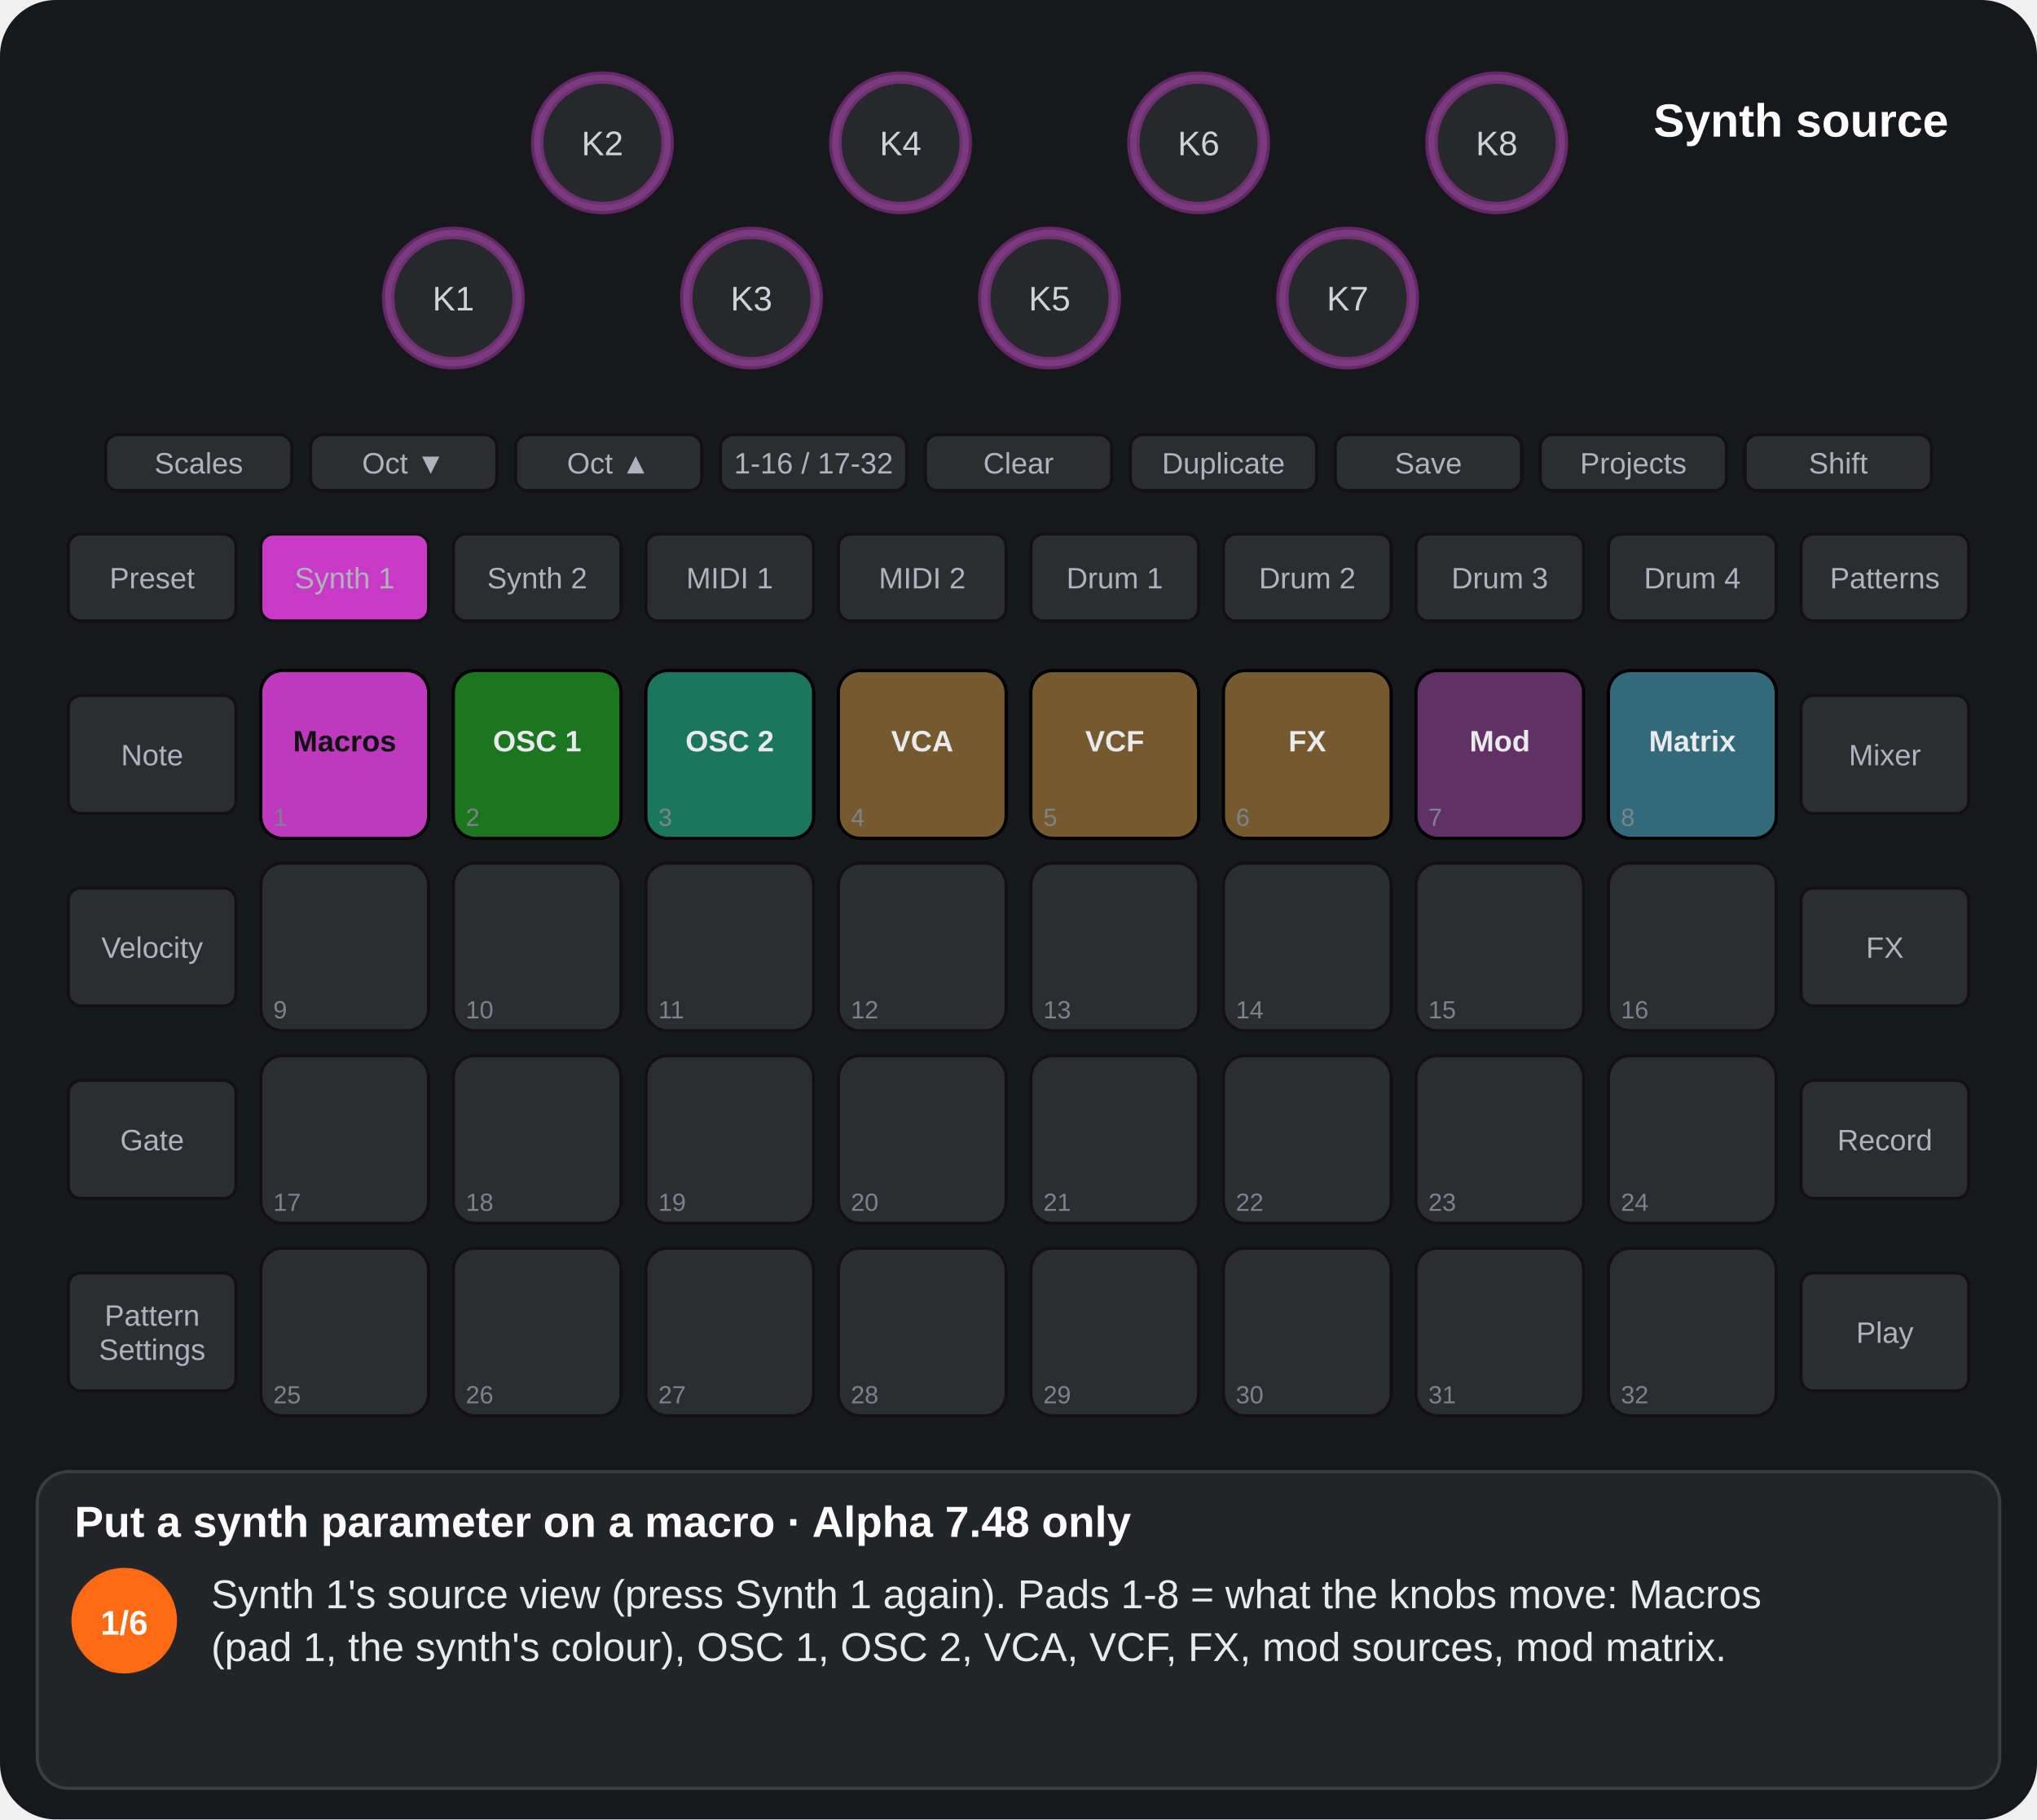
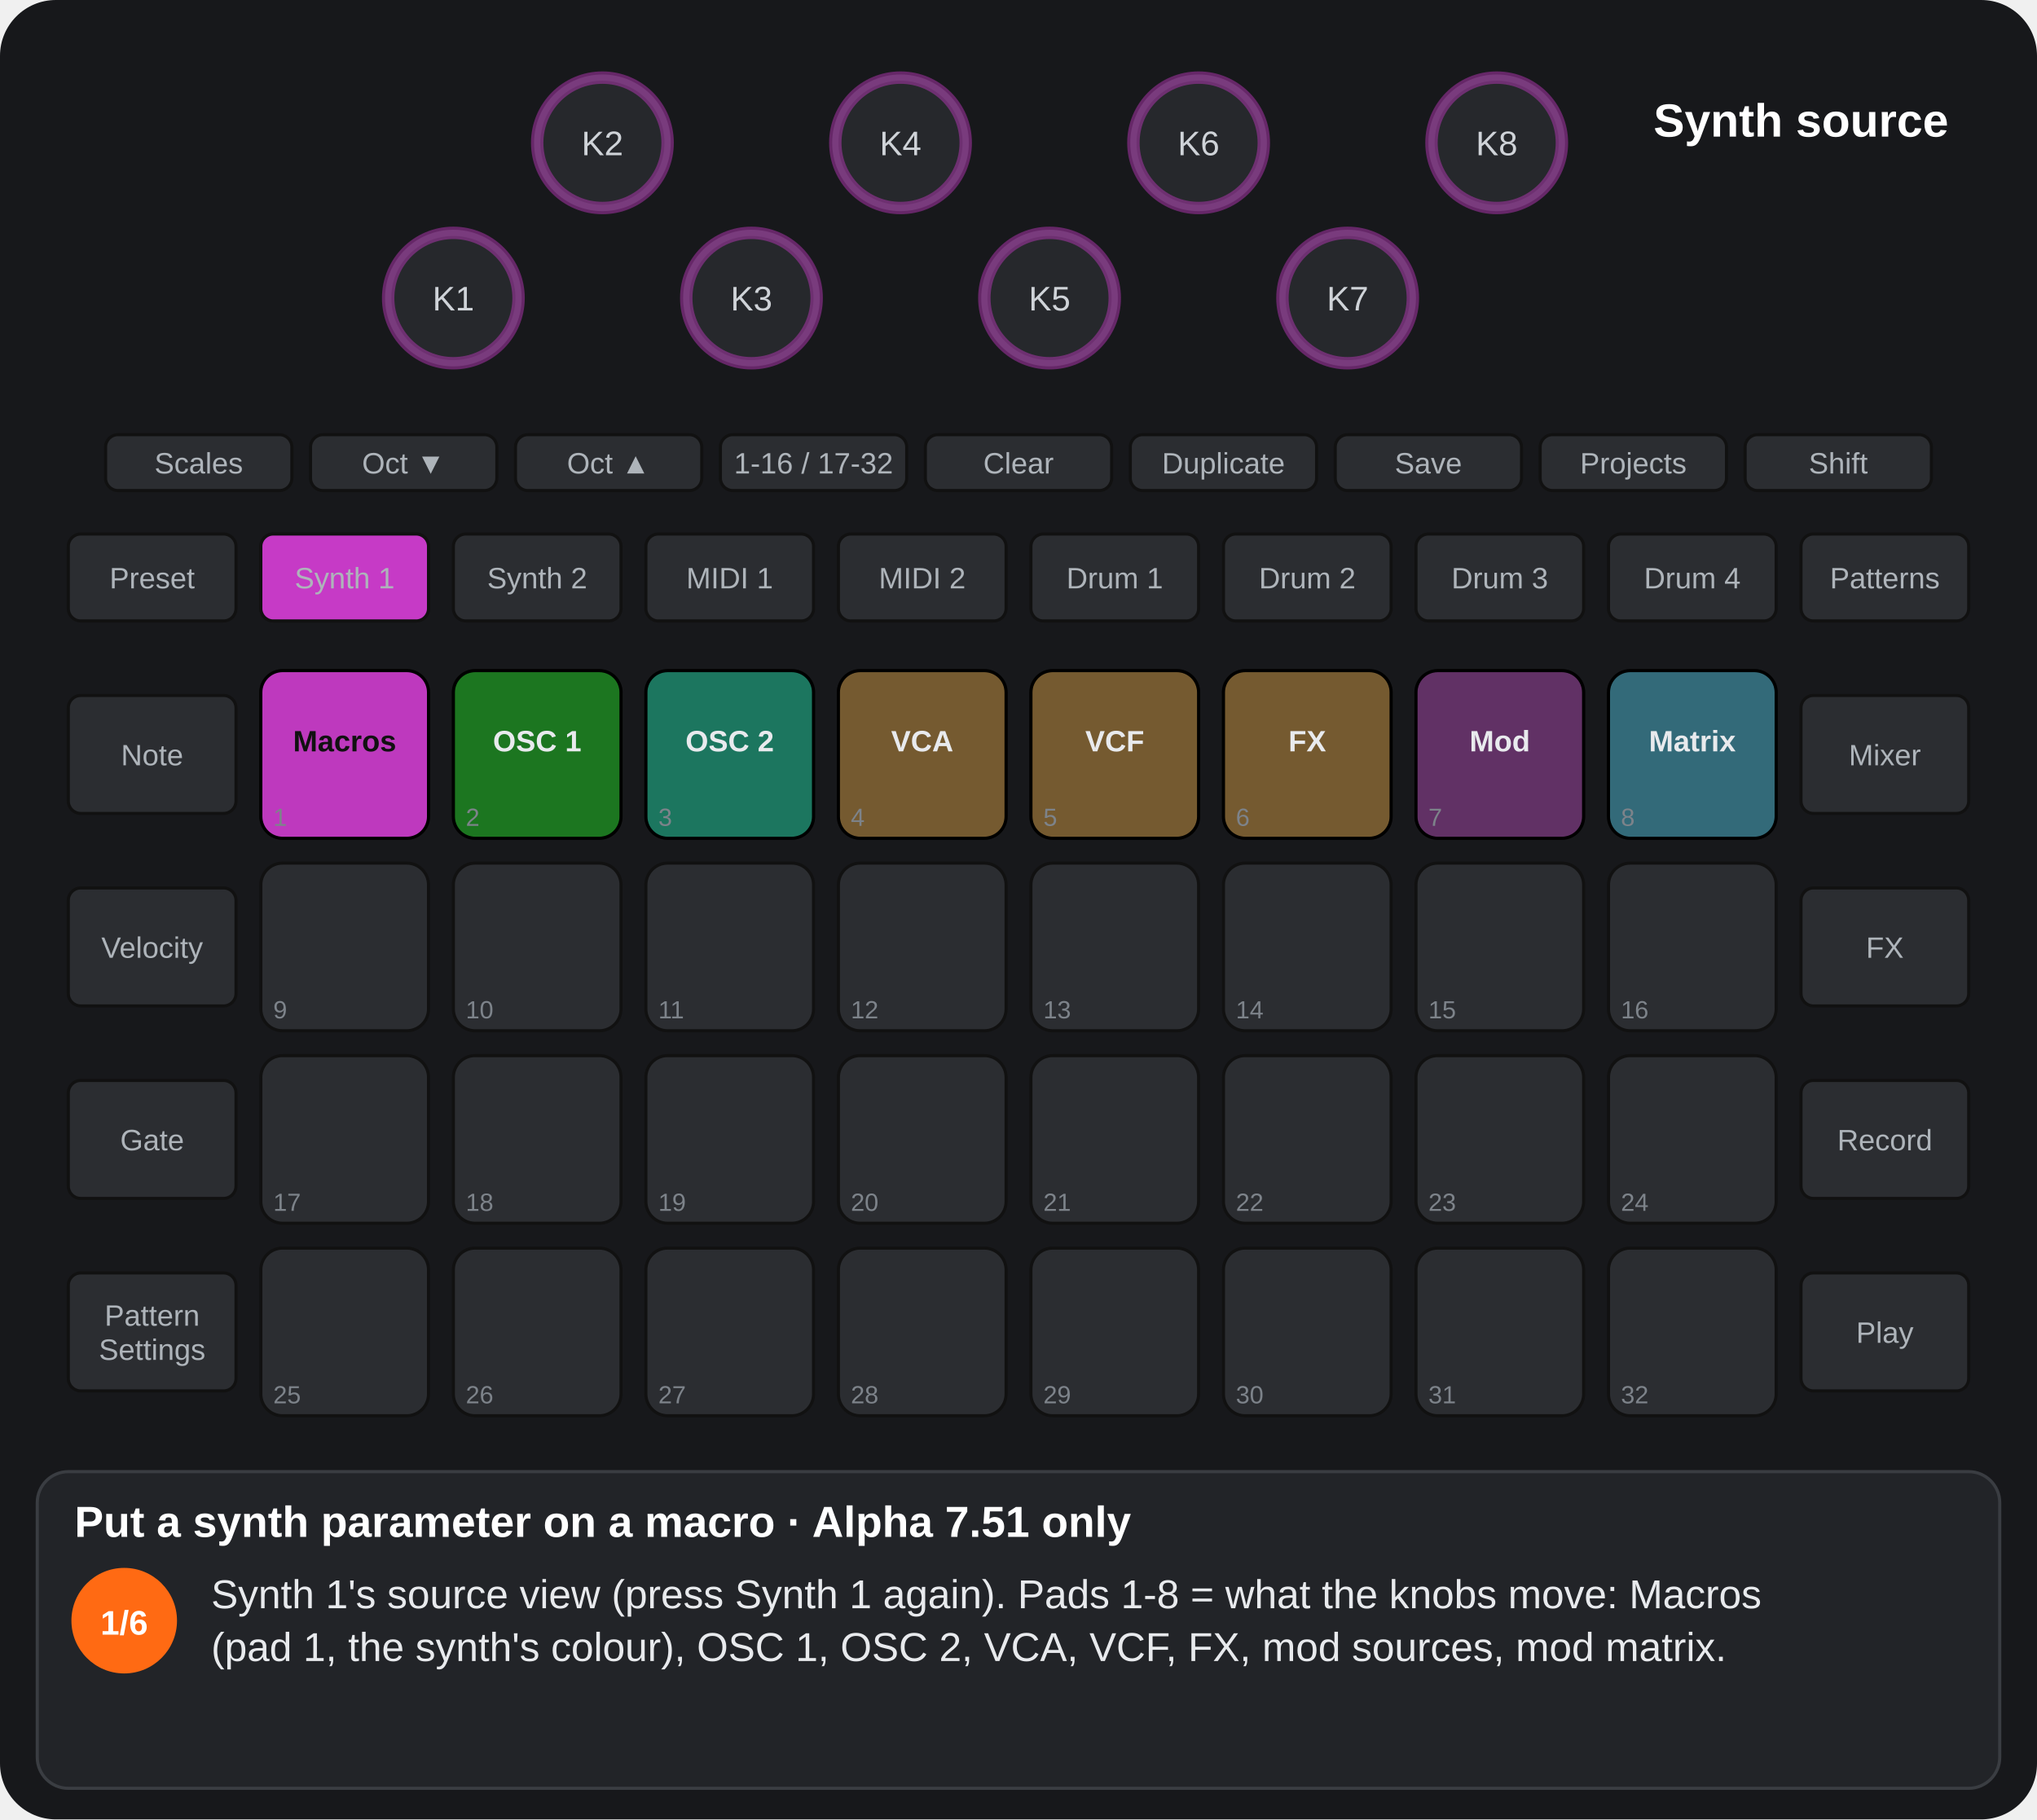
- <svg xmlns="http://www.w3.org/2000/svg" viewBox="0 0 656 586" width="656" height="586" font-family="Arial, Helvetica, sans-serif" role="img" aria-label="Put a synth parameter on a macro · Alpha 7.48 only">
+ <svg xmlns="http://www.w3.org/2000/svg" viewBox="0 0 656 586" width="656" height="586" font-family="Arial, Helvetica, sans-serif" role="img" aria-label="Put a synth parameter on a macro · Alpha 7.51 only">
  <style>.kb{fill:#26282c;stroke:#3a3d42;stroke-width:2}.kt{font-size:11px;fill:#cfd3d8;text-anchor:middle}.u{fill:#2b2d31;stroke:#111}.bt{font-size:9.5px;fill:#aeb4ba;text-anchor:middle}.pn{font-size:8px;fill:#7d838a}.pl{font-size:9.5px;font-weight:bold;text-anchor:middle}.kl{font-size:10px;fill:#cfd3d8;text-anchor:middle}.fg{fill:#fff;fill-opacity:.7;stroke:#ff6a13;stroke-width:3}.fo{fill:none;stroke:#ff6a13;stroke-width:3}.ta{fill:none;stroke:#ff6a13;stroke-width:3}.vw{font-size:15px;font-weight:bold;fill:#fff;text-anchor:middle}.ti{font-size:14px;font-weight:bold;fill:#fff}.cp{font-size:13px;fill:#e8eaed}.sn{font-size:11px;font-weight:bold;fill:#fff;text-anchor:middle}.b{animation:b .6s step-end infinite}@keyframes b{0%{opacity:1}50%{opacity:0}100%{opacity:0}}.v{animation:v 1.2s ease-in-out infinite}@keyframes v{0%{opacity:1}50%{opacity:.3}100%{opacity:1}}.g0{animation:kg0 13005ms step-end infinite}@keyframes kg0{0%{opacity:1}19.108%{opacity:0}80.777%{opacity:1}100%{opacity:1}}.g1{animation:kg1 13005ms step-end infinite}@keyframes kg1{0%{opacity:1}47.497%{opacity:0}80.777%{opacity:1}100%{opacity:1}}.g2{animation:kg2 13005ms step-end infinite;opacity:0}@keyframes kg2{0%{opacity:0}19.108%{opacity:1}47.497%{opacity:0}100%{opacity:0}}.g3{animation:kg3 13005ms step-end infinite;opacity:0}@keyframes kg3{0%{opacity:0}19.108%{opacity:1}33.579%{opacity:0}100%{opacity:0}}.g4{animation:kg4 13005ms step-end infinite;opacity:0}@keyframes kg4{0%{opacity:0}19.108%{opacity:1}61.553%{opacity:0}100%{opacity:0}}.g5{animation:kg5 13005ms step-end infinite;opacity:0}@keyframes kg5{0%{opacity:0}33.579%{opacity:1}61.553%{opacity:0}100%{opacity:0}}.g6{animation:kg6 13005ms step-end infinite;opacity:0}@keyframes kg6{0%{opacity:0}47.497%{opacity:1}80.777%{opacity:0}100%{opacity:0}}.g7{animation:kg7 13005ms step-end infinite;opacity:0}@keyframes kg7{0%{opacity:0}61.553%{opacity:1}80.777%{opacity:0}100%{opacity:0}}.g8{animation:kg8 13005ms step-end infinite;opacity:0}@keyframes kg8{0%{opacity:0}47.497%{opacity:1}61.553%{opacity:0}100%{opacity:0}}.g9{animation:kg9 13005ms step-end infinite;opacity:0}@keyframes kg9{0%{opacity:0}19.108%{opacity:1}47.497%{opacity:0}80.777%{opacity:1}100%{opacity:1}}.g10{animation:kg10 13005ms step-end infinite;opacity:0}@keyframes kg10{0%{opacity:0}33.579%{opacity:1}47.497%{opacity:0}100%{opacity:0}}.g11{animation:kg11 13005ms step-end infinite;opacity:0}@keyframes kg11{0%{opacity:0}80.777%{opacity:1}100%{opacity:1}}.g12{animation:kg12 13005ms step-end infinite}@keyframes kg12{0%{opacity:1}19.108%{opacity:0}100%{opacity:0}}</style>
  <rect width="656" height="586" rx="18" fill="#17181b" />
  <circle cx="146" cy="96" r="21" class="kb" />
  <text x="146" y="100" class="kt">K1</text>
  <circle cx="194" cy="46" r="21" class="kb" />
  <text x="194" y="50" class="kt">K2</text>
  <circle cx="242" cy="96" r="21" class="kb" />
  <text x="242" y="100" class="kt">K3</text>
  <circle cx="290" cy="46" r="21" class="kb" />
  <text x="290" y="50" class="kt">K4</text>
  <circle cx="338" cy="96" r="21" class="kb" />
  <text x="338" y="100" class="kt">K5</text>
  <circle cx="386" cy="46" r="21" class="kb" />
  <text x="386" y="50" class="kt">K6</text>
  <circle cx="434" cy="96" r="21" class="kb" />
  <text x="434" y="100" class="kt">K7</text>
  <circle cx="482" cy="46" r="21" class="kb" />
  <text x="482" y="50" class="kt">K8</text>
  <rect x="34" y="140" width="60" height="18" rx="4" class="u" />
  <text x="64" y="152.5" class="bt">Scales</text>
  <rect x="100" y="140" width="60" height="18" rx="4" class="u" />
  <text x="130" y="152.5" class="bt">Oct ▼</text>
  <rect x="166" y="140" width="60" height="18" rx="4" class="u" />
  <text x="196" y="152.5" class="bt">Oct ▲</text>
  <rect x="232" y="140" width="60" height="18" rx="4" class="u" />
  <text x="262" y="152.5" class="bt">1-16 / 17-32</text>
  <rect x="298" y="140" width="60" height="18" rx="4" class="u" />
  <text x="328" y="152.5" class="bt">Clear</text>
  <rect x="364" y="140" width="60" height="18" rx="4" class="u" />
  <text x="394" y="152.5" class="bt">Duplicate</text>
  <rect x="430" y="140" width="60" height="18" rx="4" class="u" />
  <text x="460" y="152.5" class="bt">Save</text>
  <rect x="496" y="140" width="60" height="18" rx="4" class="u" />
  <text x="526" y="152.5" class="bt">Projects</text>
  <rect x="562" y="140" width="60" height="18" rx="4" class="u" />
  <text x="592" y="152.5" class="bt">Shift</text>
  <rect x="22" y="172" width="54" height="28" rx="4" class="u" />
  <text x="49" y="189.5" class="bt">Preset</text>
  <rect x="84" y="172" width="54" height="28" rx="4" class="u" />
  <text x="111" y="189.5" class="bt">Synth 1</text>
  <rect x="146" y="172" width="54" height="28" rx="4" class="u" />
  <text x="173" y="189.5" class="bt">Synth 2</text>
  <rect x="208" y="172" width="54" height="28" rx="4" class="u" />
  <text x="235" y="189.5" class="bt">MIDI 1</text>
  <rect x="270" y="172" width="54" height="28" rx="4" class="u" />
  <text x="297" y="189.5" class="bt">MIDI 2</text>
  <rect x="332" y="172" width="54" height="28" rx="4" class="u" />
  <text x="359" y="189.5" class="bt">Drum 1</text>
  <rect x="394" y="172" width="54" height="28" rx="4" class="u" />
  <text x="421" y="189.5" class="bt">Drum 2</text>
  <rect x="456" y="172" width="54" height="28" rx="4" class="u" />
  <text x="483" y="189.5" class="bt">Drum 3</text>
  <rect x="518" y="172" width="54" height="28" rx="4" class="u" />
  <text x="545" y="189.5" class="bt">Drum 4</text>
  <rect x="580" y="172" width="54" height="28" rx="4" class="u" />
  <text x="607" y="189.5" class="bt">Patterns</text>
  <rect x="22" y="224" width="54" height="38" rx="4" class="u" />
  <text x="49" y="246.5" class="bt">Note</text>
  <rect x="580" y="224" width="54" height="38" rx="4" class="u" />
  <text x="607" y="246.5" class="bt">Mixer</text>
  <rect x="22" y="286" width="54" height="38" rx="4" class="u" />
  <text x="49" y="308.5" class="bt">Velocity</text>
  <rect x="580" y="286" width="54" height="38" rx="4" class="u" />
  <text x="607" y="308.5" class="bt">FX</text>
  <rect x="22" y="348" width="54" height="38" rx="4" class="u" />
  <text x="49" y="370.5" class="bt">Gate</text>
  <rect x="580" y="348" width="54" height="38" rx="4" class="u" />
  <text x="607" y="370.5" class="bt">Record</text>
  <rect x="22" y="410" width="54" height="38" rx="4" class="u" />
  <text x="49" y="427" class="bt">Pattern</text>
  <text x="49" y="438" class="bt">Settings</text>
  <rect x="580" y="410" width="54" height="38" rx="4" class="u" />
  <text x="607" y="432.5" class="bt">Play</text>
  <rect x="84" y="216" width="54" height="54" rx="7" class="u" />
  <rect x="146" y="216" width="54" height="54" rx="7" class="u" />
  <rect x="208" y="216" width="54" height="54" rx="7" class="u" />
  <rect x="270" y="216" width="54" height="54" rx="7" class="u" />
  <rect x="332" y="216" width="54" height="54" rx="7" class="u" />
  <rect x="394" y="216" width="54" height="54" rx="7" class="u" />
  <rect x="456" y="216" width="54" height="54" rx="7" class="u" />
  <rect x="518" y="216" width="54" height="54" rx="7" class="u" />
  <rect x="84" y="278" width="54" height="54" rx="7" class="u" />
  <rect x="146" y="278" width="54" height="54" rx="7" class="u" />
  <rect x="208" y="278" width="54" height="54" rx="7" class="u" />
  <rect x="270" y="278" width="54" height="54" rx="7" class="u" />
  <rect x="332" y="278" width="54" height="54" rx="7" class="u" />
  <rect x="394" y="278" width="54" height="54" rx="7" class="u" />
  <rect x="456" y="278" width="54" height="54" rx="7" class="u" />
  <rect x="518" y="278" width="54" height="54" rx="7" class="u" />
  <rect x="84" y="340" width="54" height="54" rx="7" class="u" />
  <rect x="146" y="340" width="54" height="54" rx="7" class="u" />
  <rect x="208" y="340" width="54" height="54" rx="7" class="u" />
  <rect x="270" y="340" width="54" height="54" rx="7" class="u" />
  <rect x="332" y="340" width="54" height="54" rx="7" class="u" />
  <rect x="394" y="340" width="54" height="54" rx="7" class="u" />
  <rect x="456" y="340" width="54" height="54" rx="7" class="u" />
  <rect x="518" y="340" width="54" height="54" rx="7" class="u" />
  <rect x="84" y="402" width="54" height="54" rx="7" class="u" />
  <rect x="146" y="402" width="54" height="54" rx="7" class="u" />
  <rect x="208" y="402" width="54" height="54" rx="7" class="u" />
  <rect x="270" y="402" width="54" height="54" rx="7" class="u" />
  <rect x="332" y="402" width="54" height="54" rx="7" class="u" />
  <rect x="394" y="402" width="54" height="54" rx="7" class="u" />
  <rect x="456" y="402" width="54" height="54" rx="7" class="u" />
  <rect x="518" y="402" width="54" height="54" rx="7" class="u" />
  <g class="g0">
    <rect x="84" y="216" width="54" height="54" rx="7" fill="#c63ac6" fill-opacity="0.95" stroke="#000" />
    <text x="111" y="242" class="pl" fill="#111">Macros</text>
  </g>
  <g class="g1">
    <rect x="146" y="216" width="54" height="54" rx="7" fill="#00ff00" fill-opacity="0.35" stroke="#000" />
    <text x="173" y="242" class="pl" fill="#e8eaed">OSC 1</text>
  </g>
  <rect x="208" y="216" width="54" height="54" rx="7" fill="#00ffb5" fill-opacity="0.35" stroke="#000" />
  <text x="235" y="242" class="pl" fill="#e8eaed">OSC 2</text>
  <rect x="270" y="216" width="54" height="54" rx="7" fill="#ffaf2f" fill-opacity="0.35" stroke="#000" />
  <text x="297" y="242" class="pl" fill="#e8eaed">VCA</text>
  <rect x="332" y="216" width="54" height="54" rx="7" fill="#ffaf2f" fill-opacity="0.35" stroke="#000" />
  <text x="359" y="242" class="pl" fill="#e8eaed">VCF</text>
  <rect x="394" y="216" width="54" height="54" rx="7" fill="#ffaf2f" fill-opacity="0.35" stroke="#000" />
  <text x="421" y="242" class="pl" fill="#e8eaed">FX</text>
  <rect x="456" y="216" width="54" height="54" rx="7" fill="#c63ac6" fill-opacity="0.35" stroke="#000" />
  <text x="483" y="242" class="pl" fill="#e8eaed">Mod</text>
  <rect x="518" y="216" width="54" height="54" rx="7" fill="#44ddff" fill-opacity="0.35" stroke="#000" />
  <text x="545" y="242" class="pl" fill="#e8eaed">Matrix</text>
  <g class="g2">
    <rect x="84" y="216" width="54" height="54" rx="7" fill="#c63ac6" fill-opacity="0.95" stroke="#000" />
    <text x="111" y="242" class="pl" fill="#111">1</text>
  </g>
  <g class="g3">
    <rect x="84" y="278" width="54" height="54" rx="7" fill="#c63ac6" fill-opacity="0.35" stroke="#000" />
    <text x="111" y="304" class="pl" fill="#e8eaed">2</text>
  </g>
  <g class="g4">
    <rect x="84" y="340" width="54" height="54" rx="7" fill="#c63ac6" fill-opacity="0.35" stroke="#000" />
    <text x="111" y="366" class="pl" fill="#e8eaed">3</text>
    <rect x="84" y="402" width="54" height="54" rx="7" fill="#c63ac6" fill-opacity="0.35" stroke="#000" />
    <text x="111" y="428" class="pl" fill="#e8eaed">4</text>
  </g>
  <g class="g5">
    <rect x="84" y="278" width="54" height="54" rx="7" fill="#ffffff" fill-opacity="0.95" stroke="#000" />
    <text x="111" y="304" class="pl" fill="#111">2</text>
  </g>
  <g class="g6">
    <rect x="84" y="216" width="54" height="54" rx="7" fill="#c63ac6" fill-opacity="0.35" stroke="#000" />
    <text x="111" y="242" class="pl" fill="#e8eaed">Macros</text>
    <rect x="146" y="216" width="54" height="54" rx="7" fill="#00ff00" fill-opacity="0.95" stroke="#000" />
    <text x="173" y="242" class="pl" fill="#111">OSC 1</text>
  </g>
  <g class="g7">
    <rect x="84" y="278" width="54" height="54" rx="7" fill="#c63ac6" fill-opacity="0.95" stroke="#000" />
    <text x="111" y="304" class="pl" fill="#111">2</text>
  </g>
  <text x="88" y="266" class="pn">1</text>
  <text x="150" y="266" class="pn">2</text>
  <text x="212" y="266" class="pn">3</text>
  <text x="274" y="266" class="pn">4</text>
  <text x="336" y="266" class="pn">5</text>
  <text x="398" y="266" class="pn">6</text>
  <text x="460" y="266" class="pn">7</text>
  <text x="522" y="266" class="pn">8</text>
  <text x="88" y="328" class="pn">9</text>
  <text x="150" y="328" class="pn">10</text>
  <text x="212" y="328" class="pn">11</text>
  <text x="274" y="328" class="pn">12</text>
  <text x="336" y="328" class="pn">13</text>
  <text x="398" y="328" class="pn">14</text>
  <text x="460" y="328" class="pn">15</text>
  <text x="522" y="328" class="pn">16</text>
  <text x="88" y="390" class="pn">17</text>
  <text x="150" y="390" class="pn">18</text>
  <text x="212" y="390" class="pn">19</text>
  <text x="274" y="390" class="pn">20</text>
  <text x="336" y="390" class="pn">21</text>
  <text x="398" y="390" class="pn">22</text>
  <text x="460" y="390" class="pn">23</text>
  <text x="522" y="390" class="pn">24</text>
  <text x="88" y="452" class="pn">25</text>
  <text x="150" y="452" class="pn">26</text>
  <text x="212" y="452" class="pn">27</text>
  <text x="274" y="452" class="pn">28</text>
  <text x="336" y="452" class="pn">29</text>
  <text x="398" y="452" class="pn">30</text>
  <text x="460" y="452" class="pn">31</text>
  <text x="522" y="452" class="pn">32</text>
  <rect x="84" y="172" width="54" height="28" rx="4" fill="#c63ac6" stroke="#111" />
  <text x="111" y="189.5" class="bt" fill="#111">Synth 1</text>
  <g class="g7">
    <rect x="364" y="140" width="60" height="18" rx="4" fill="#ffffff" stroke="#111" />
    <text x="394" y="152.5" class="bt" fill="#111">Duplicate</text>
  </g>
  <g class="g1">
    <circle cx="146" cy="96" r="21" fill="none" stroke="#c63ac6" stroke-width="4" stroke-opacity="0.45" />
    <circle cx="194" cy="46" r="21" fill="none" stroke="#c63ac6" stroke-width="4" stroke-opacity="0.45" />
    <circle cx="242" cy="96" r="21" fill="none" stroke="#c63ac6" stroke-width="4" stroke-opacity="0.45" />
    <circle cx="290" cy="46" r="21" fill="none" stroke="#c63ac6" stroke-width="4" stroke-opacity="0.45" />
    <circle cx="338" cy="96" r="21" fill="none" stroke="#c63ac6" stroke-width="4" stroke-opacity="0.45" />
    <circle cx="386" cy="46" r="21" fill="none" stroke="#c63ac6" stroke-width="4" stroke-opacity="0.45" />
    <circle cx="434" cy="96" r="21" fill="none" stroke="#c63ac6" stroke-width="4" stroke-opacity="0.45" />
    <circle cx="482" cy="46" r="21" fill="none" stroke="#c63ac6" stroke-width="4" stroke-opacity="0.45" />
  </g>
  <g class="g6">
    <circle cx="146" cy="96" r="21" fill="none" stroke="#00ff00" stroke-width="4" stroke-opacity="0.45" />
    <circle cx="194" cy="46" r="21" fill="none" stroke="#00ff00" stroke-width="4" stroke-opacity="0.45" />
    <circle cx="290" cy="46" r="21" fill="none" stroke="#00ff00" stroke-width="4" stroke-opacity="0.45" />
    <circle cx="338" cy="96" r="21" fill="none" stroke="#00ff00" stroke-width="4" stroke-opacity="0.45" />
    <circle cx="386" cy="46" r="21" fill="none" stroke="#00ff00" stroke-width="4" stroke-opacity="0.45" />
    <circle cx="434" cy="96" r="21" fill="none" stroke="#00ff00" stroke-width="4" stroke-opacity="0.45" />
    <circle cx="482" cy="46" r="21" fill="none" stroke="#00ff00" stroke-width="4" stroke-opacity="0.45" />
  </g>
  <g class="g8">
    <circle cx="242" cy="96" r="21" fill="none" stroke="#00ff00" stroke-width="4" stroke-opacity="0.45" />
  </g>
  <g class="g7">
    <circle cx="242" cy="96" r="21" fill="none" stroke="#ffffff" stroke-width="4" />
  </g>
  <text x="580" y="44" class="vw">Synth source</text>
  <g class="g9">
    <path d="M217.8 82A28 28 0 0 1 266.2 82" class="ta" />
    <path d="M269.7 88.1L262.4 84.2L270.1 79.8z" fill="#ff6a13" />
  </g>
  <g class="g10">
    <circle cx="125" cy="319" r="9" class="fg" />
  </g>
  <g class="g8">
    <circle cx="187" cy="257" r="9" class="fg" />
  </g>
  <g class="g7">
    <rect x="361" y="137" width="66" height="24" rx="6" class="fo" />
    <circle cx="424" cy="158" r="5" class="fg" />
    <path d="M121.8 82A28 28 0 0 1 170.2 82" class="ta" />
    <path d="M173.7 88.1L166.4 84.2L174.1 79.8z" fill="#ff6a13" />
  </g>
  <g class="g11">
    <circle cx="125" cy="257" r="9" class="fg" />
  </g>
  <rect x="12" y="474" width="632" height="102" rx="10" fill="#222428" stroke="#3a3d42" />
-   <text x="24" y="495" class="ti">Put a synth parameter on a macro · Alpha 7.48 only</text>
+   <text x="24" y="495" class="ti">Put a synth parameter on a macro · Alpha 7.51 only</text>
  <g class="g12">
    <circle cx="40" cy="522" r="17" fill="#ff6a13" />
    <text x="40" y="526.5" class="sn">1/6</text>
    <text x="68" y="518" class="cp">Synth 1's source view (press Synth 1 again). Pads 1-8 = what the knobs move: Macros</text>
    <text x="68" y="535" class="cp">(pad 1, the synth's colour), OSC 1, OSC 2, VCA, VCF, FX, mod sources, mod matrix.</text>
  </g>
  <g class="g3">
    <circle cx="40" cy="522" r="17" fill="#ff6a13" />
    <text x="40" y="526.5" class="sn">2/6</text>
    <text x="68" y="518" class="cp">Move macro knob K3: for 2 s pads 1 / 9 / 17 / 25 show its four slots: bright = in</text>
    <text x="68" y="535" class="cp">use, dim = free.</text>
  </g>
  <g class="g10">
    <circle cx="40" cy="522" r="17" fill="#ff6a13" />
    <text x="40" y="526.5" class="sn">3/6</text>
    <text x="68" y="518" class="cp">Hold pad 9 and turn K3: slot 2 of macro 3 is picked (pad 9 white). The knob moves</text>
    <text x="68" y="535" class="cp">nothing.</text>
  </g>
  <g class="g8">
    <circle cx="40" cy="522" r="17" fill="#ff6a13" />
    <text x="40" y="526.5" class="sn">4/6</text>
    <text x="68" y="518" class="cp">Pad 2 = the OSC 1 page: the knobs now set oscillator 1 (K1 semitones, K2 cents, K3</text>
    <text x="68" y="535" class="cp">wave...).</text>
  </g>
  <g class="g7">
    <circle cx="40" cy="522" r="17" fill="#ff6a13" />
    <text x="40" y="526.5" class="sn">5/6</text>
    <text x="68" y="518" class="cp">Duplicate + K1: the semitones become the destination of that slot, over their whole</text>
    <text x="68" y="535" class="cp">range. K3 (the macro) blinks white. With no slot picked, or a parameter a macro</text>
    <text x="68" y="552" class="cp">cannot move, it goes to the first free knob of Macros 2 (Shift + pad 1); no room =</text>
    <text x="68" y="569" class="cp">the turned knob blinks orange.</text>
  </g>
  <g class="g11">
    <circle cx="40" cy="522" r="17" fill="#ff6a13" />
    <text x="40" y="526.5" class="sn">6/6</text>
    <text x="68" y="518" class="cp">Pad 1 = Macros again: K3 now also moves oscillator 1's semitones. Clear + a slot pad</text>
    <text x="68" y="535" class="cp">(while the slots show) frees it; pad 26 = the macro editor, for a slot's start, end</text>
    <text x="68" y="552" class="cp">and depth.</text>
  </g>
</svg>
